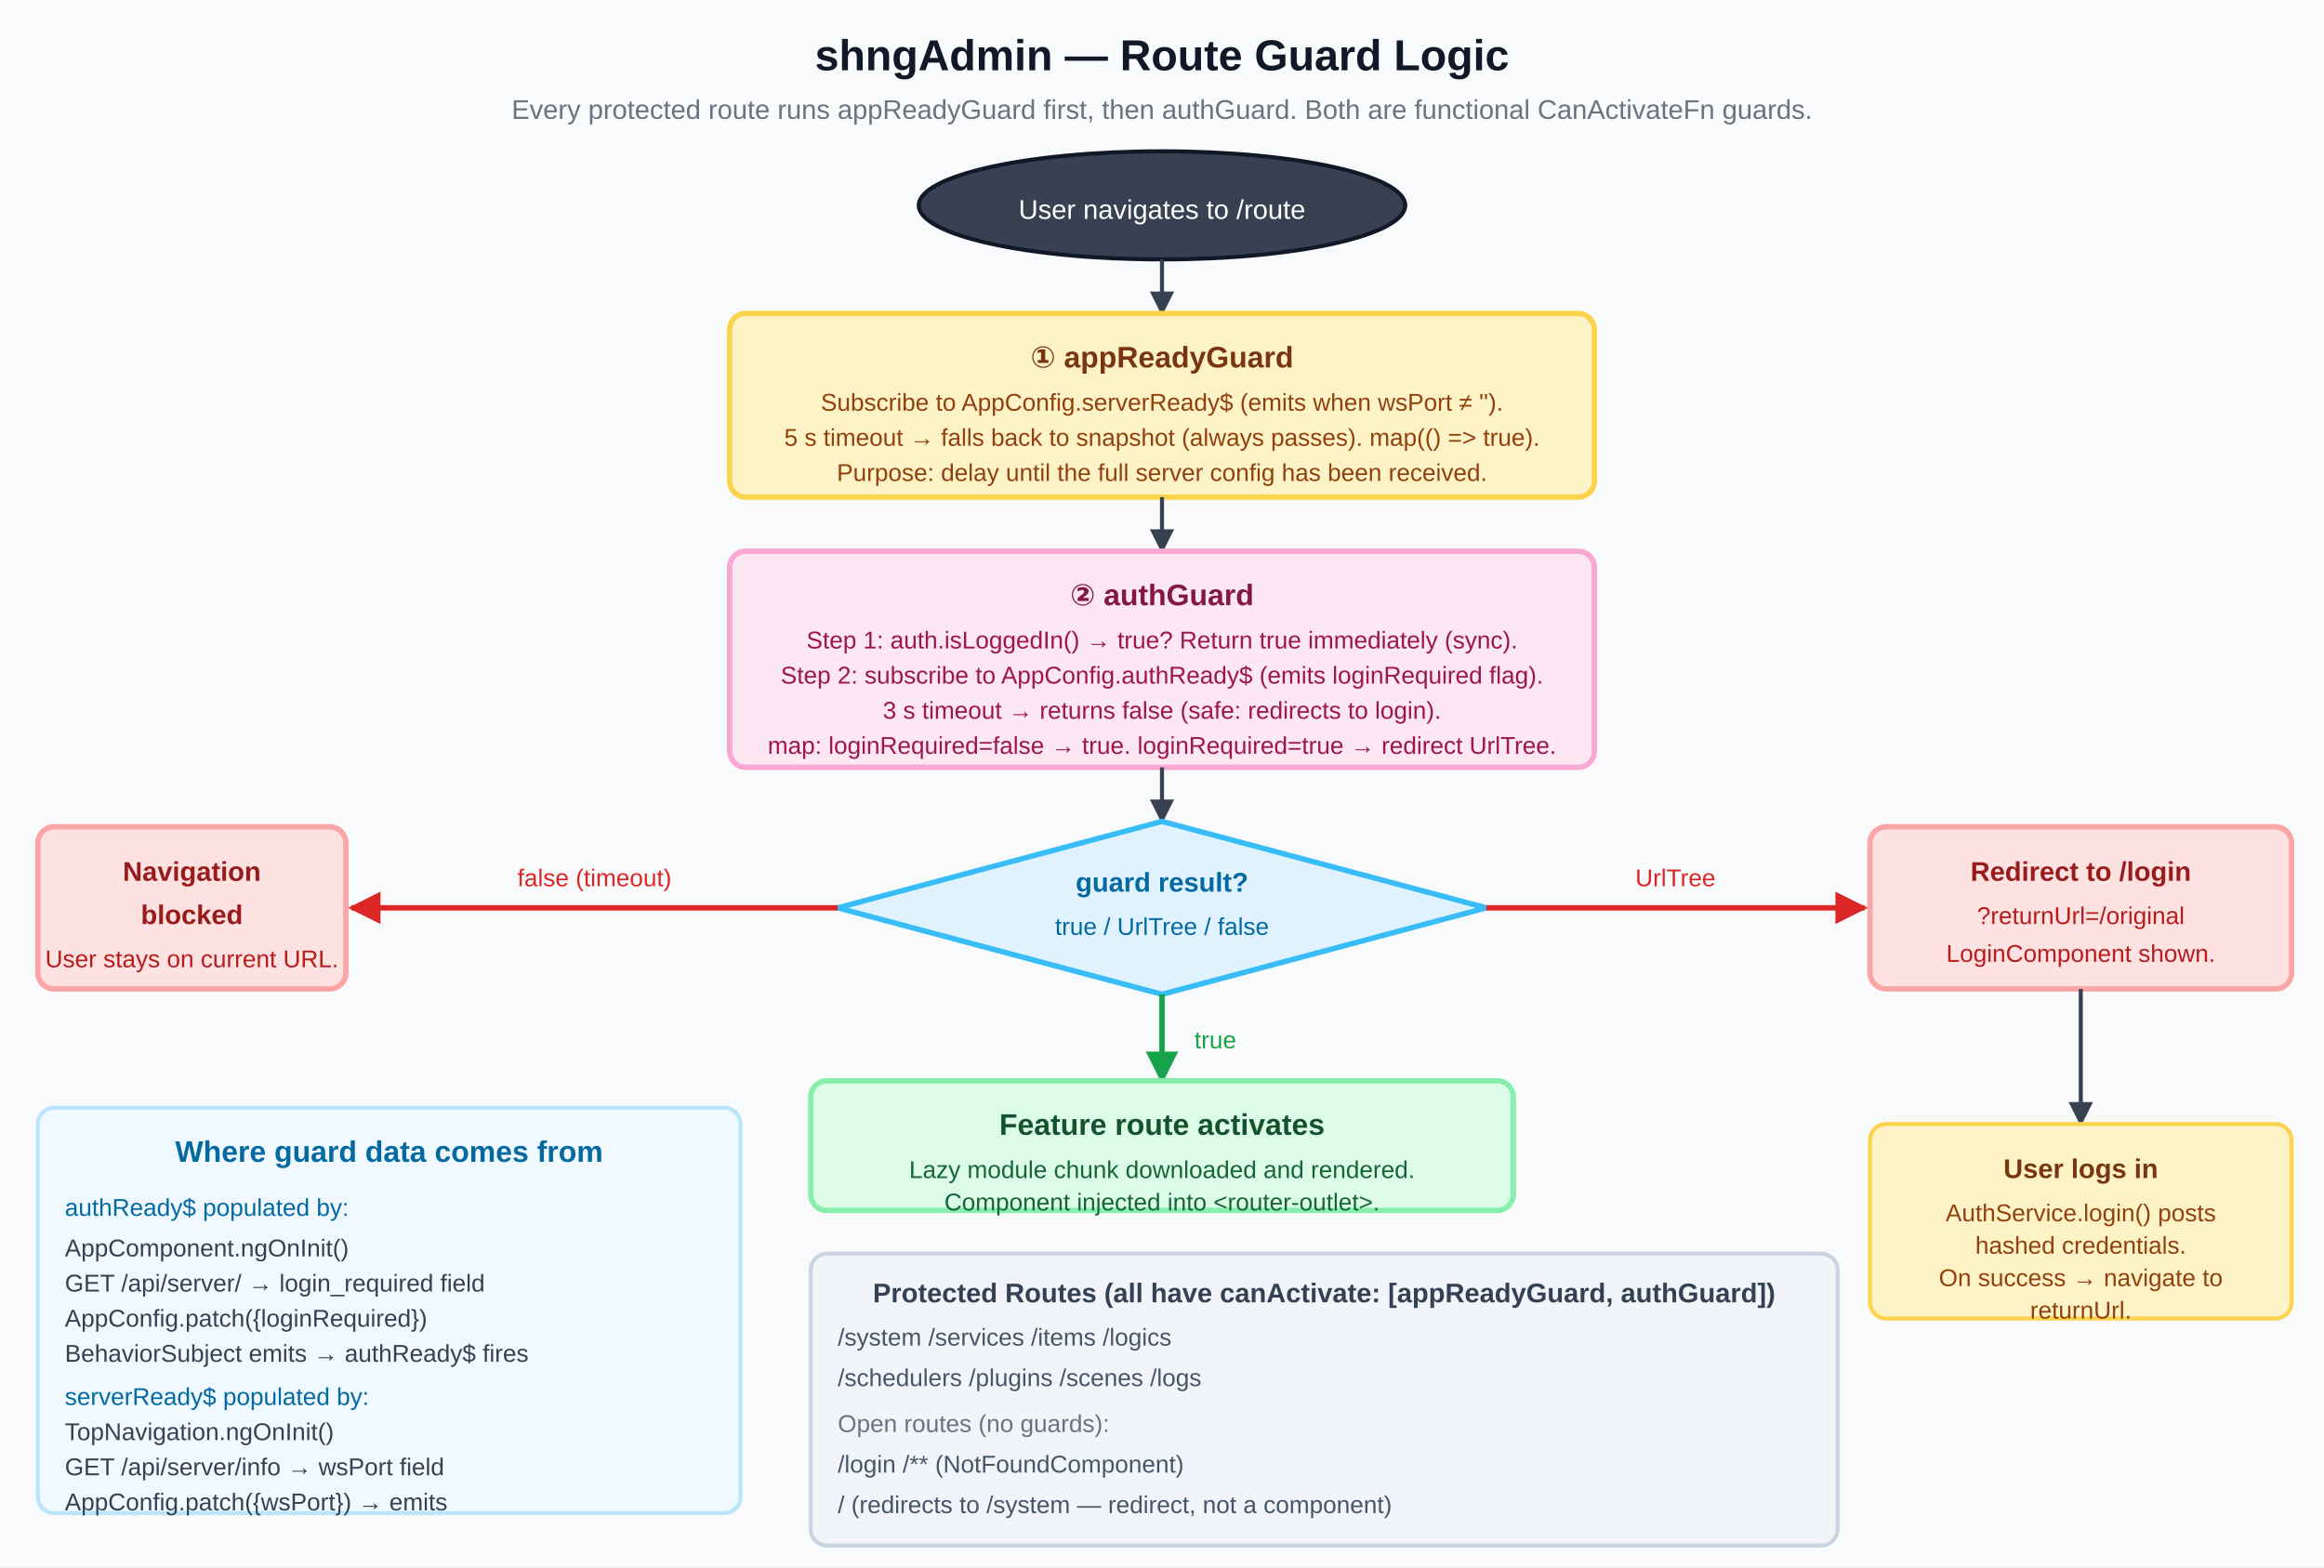
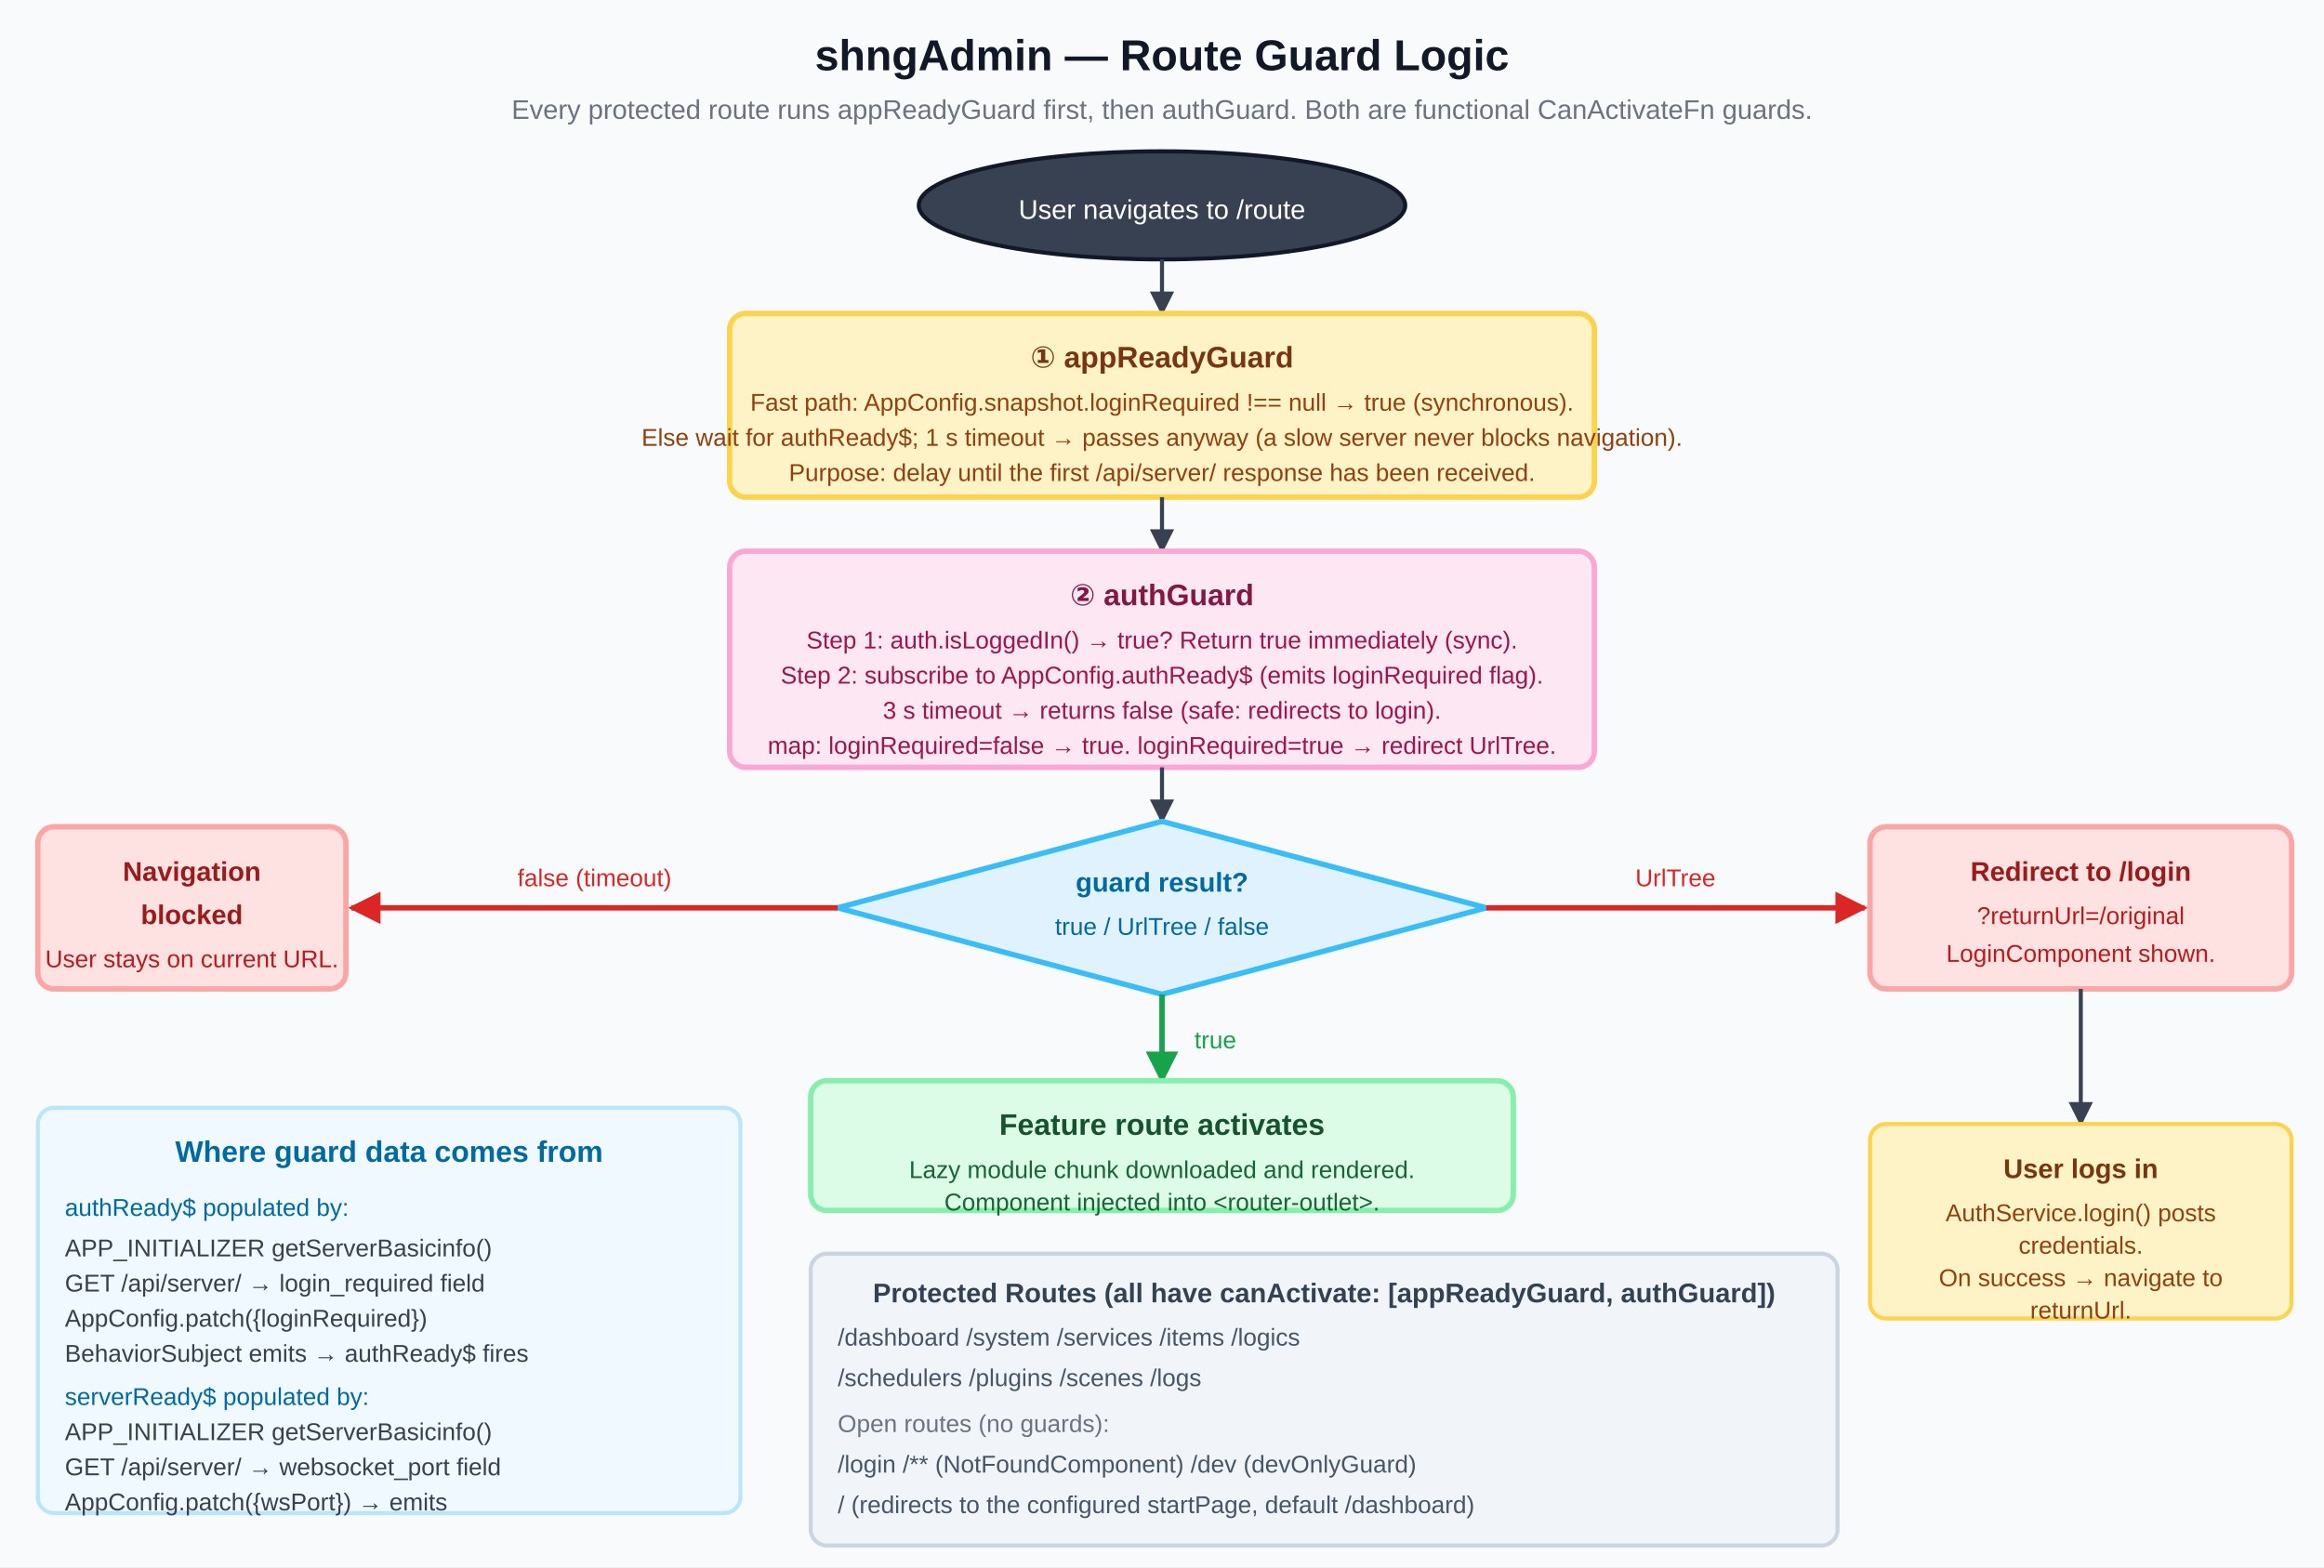
<svg xmlns="http://www.w3.org/2000/svg" viewBox="0 0 860 580" font-family="'Segoe UI',Arial,sans-serif">
  <defs>
    <marker id="a" viewBox="0 0 10 10" refX="9" refY="5" markerWidth="6" markerHeight="6" orient="auto">
      <path d="M0,0 L10,5 L0,10 z" fill="#374151" />
    </marker>
    <marker id="ag" viewBox="0 0 10 10" refX="9" refY="5" markerWidth="6" markerHeight="6" orient="auto">
      <path d="M0,0 L10,5 L0,10 z" fill="#16A34A" />
    </marker>
    <marker id="ar" viewBox="0 0 10 10" refX="9" refY="5" markerWidth="6" markerHeight="6" orient="auto">
      <path d="M0,0 L10,5 L0,10 z" fill="#DC2626" />
    </marker>
    <marker id="ab" viewBox="0 0 10 10" refX="9" refY="5" markerWidth="6" markerHeight="6" orient="auto">
      <path d="M0,0 L10,5 L0,10 z" fill="#2563EB" />
    </marker>
  </defs>
  <rect width="860" height="580" fill="#F9FAFB" />
  <text x="430" y="26" text-anchor="middle" font-size="16" font-weight="bold" fill="#111827">shngAdmin — Route Guard Logic</text>
  <text x="430" y="44" text-anchor="middle" font-size="10" fill="#6B7280">Every protected route runs appReadyGuard first, then authGuard.  Both are functional CanActivateFn guards.</text>
  <ellipse cx="430" cy="76" rx="90" ry="20" fill="#374151" stroke="#111827" stroke-width="1.5" />
  <text x="430" y="81" text-anchor="middle" font-size="10" fill="#fff">User navigates to /route</text>
  <line x1="430" y1="96" x2="430" y2="116" stroke="#374151" stroke-width="1.5" marker-end="url(#a)" />
  <rect x="270" y="116" width="320" height="68" rx="6" fill="#FEF3C7" stroke="#FCD34D" stroke-width="2" />
  <text x="430" y="136" text-anchor="middle" font-size="11" font-weight="bold" fill="#78350F">① appReadyGuard</text>
-   <text x="430" y="152" text-anchor="middle" font-size="9" fill="#92400E">Subscribe to AppConfig.serverReady$ (emits when wsPort ≠ '').</text>
-   <text x="430" y="165" text-anchor="middle" font-size="9" fill="#92400E">5 s timeout → falls back to snapshot (always passes). map(() =&gt; true).</text>
-   <text x="430" y="178" text-anchor="middle" font-size="9" fill="#92400E">Purpose: delay until the full server config has been received.</text>
+   <text x="430" y="152" text-anchor="middle" font-size="9" fill="#92400E">Fast path: AppConfig.snapshot.loginRequired !== null → true (synchronous).</text>
+   <text x="430" y="165" text-anchor="middle" font-size="9" fill="#92400E">Else wait for authReady$; 1 s timeout → passes anyway (a slow server never blocks navigation).</text>
+   <text x="430" y="178" text-anchor="middle" font-size="9" fill="#92400E">Purpose: delay until the first /api/server/ response has been received.</text>
  <line x1="430" y1="184" x2="430" y2="204" stroke="#374151" stroke-width="1.5" marker-end="url(#a)" />
  <rect x="270" y="204" width="320" height="80" rx="6" fill="#FCE7F3" stroke="#F9A8D4" stroke-width="2" />
  <text x="430" y="224" text-anchor="middle" font-size="11" font-weight="bold" fill="#831843">② authGuard</text>
  <text x="430" y="240" text-anchor="middle" font-size="9" fill="#9D174D">Step 1: auth.isLoggedIn() → true?  Return true immediately (sync).</text>
  <text x="430" y="253" text-anchor="middle" font-size="9" fill="#9D174D">Step 2: subscribe to AppConfig.authReady$ (emits loginRequired flag).</text>
  <text x="430" y="266" text-anchor="middle" font-size="9" fill="#9D174D">3 s timeout → returns false (safe: redirects to login).</text>
  <text x="430" y="279" text-anchor="middle" font-size="9" fill="#9D174D">map: loginRequired=false → true.  loginRequired=true → redirect UrlTree.</text>
  <line x1="430" y1="284" x2="430" y2="304" stroke="#374151" stroke-width="1.5" marker-end="url(#a)" />
  <polygon points="430,304 550,336 430,368 310,336" fill="#E0F2FE" stroke="#38BDF8" stroke-width="2" />
  <text x="430" y="330" text-anchor="middle" font-size="10" font-weight="bold" fill="#0369A1">guard result?</text>
  <text x="430" y="346" text-anchor="middle" font-size="9" fill="#0369A1">true / UrlTree / false</text>
  <line x1="430" y1="368" x2="430" y2="400" stroke="#16A34A" stroke-width="2" marker-end="url(#ag)" />
  <text x="442" y="388" font-size="9" fill="#16A34A">true</text>
  <rect x="300" y="400" width="260" height="48" rx="6" fill="#DCFCE7" stroke="#86EFAC" stroke-width="2" />
  <text x="430" y="420" text-anchor="middle" font-size="11" font-weight="bold" fill="#14532D">Feature route activates</text>
  <text x="430" y="436" text-anchor="middle" font-size="9" fill="#166534">Lazy module chunk downloaded and rendered.</text>
  <text x="430" y="448" text-anchor="middle" font-size="9" fill="#166534">Component injected into &lt;router-outlet&gt;.</text>
  <line x1="550" y1="336" x2="690" y2="336" stroke="#DC2626" stroke-width="2" marker-end="url(#ar)" />
  <text x="620" y="328" text-anchor="middle" font-size="9" fill="#DC2626">UrlTree</text>
  <rect x="692" y="306" width="156" height="60" rx="6" fill="#FEE2E2" stroke="#FCA5A5" stroke-width="2" />
  <text x="770" y="326" text-anchor="middle" font-size="10" font-weight="bold" fill="#991B1B">Redirect to /login</text>
  <text x="770" y="342" text-anchor="middle" font-size="9" fill="#B91C1C">?returnUrl=/original</text>
  <text x="770" y="356" text-anchor="middle" font-size="9" fill="#B91C1C">LoginComponent shown.</text>
  <line x1="310" y1="336" x2="130" y2="336" stroke="#DC2626" stroke-width="2" marker-end="url(#ar)" />
  <text x="220" y="328" text-anchor="middle" font-size="9" fill="#DC2626">false (timeout)</text>
  <rect x="14" y="306" width="114" height="60" rx="6" fill="#FEE2E2" stroke="#FCA5A5" stroke-width="2" />
  <text x="71" y="326" text-anchor="middle" font-size="10" font-weight="bold" fill="#991B1B">Navigation</text>
  <text x="71" y="342" text-anchor="middle" font-size="10" font-weight="bold" fill="#991B1B">blocked</text>
  <text x="71" y="358" text-anchor="middle" font-size="9" fill="#B91C1C">User stays on current URL.</text>
  <line x1="770" y1="366" x2="770" y2="416" stroke="#374151" stroke-width="1.5" marker-end="url(#a)" />
  <rect x="692" y="416" width="156" height="72" rx="6" fill="#FEF3C7" stroke="#FCD34D" stroke-width="1.5" />
  <text x="770" y="436" text-anchor="middle" font-size="10" font-weight="bold" fill="#78350F">User logs in</text>
  <text x="770" y="452" text-anchor="middle" font-size="9" fill="#92400E">AuthService.login() posts</text>
-   <text x="770" y="464" text-anchor="middle" font-size="9" fill="#92400E">hashed credentials.</text>
+   <text x="770" y="464" text-anchor="middle" font-size="9" fill="#92400E">credentials.</text>
  <text x="770" y="476" text-anchor="middle" font-size="9" fill="#92400E">On success → navigate to</text>
  <text x="770" y="488" text-anchor="middle" font-size="9" fill="#92400E">returnUrl.</text>
  <rect x="14" y="410" width="260" height="150" rx="6" fill="#F0F9FF" stroke="#BAE6FD" stroke-width="1.5" />
  <text x="144" y="430" text-anchor="middle" font-size="11" font-weight="bold" fill="#0369A1">Where guard data comes from</text>
  <text x="24" y="450" font-size="9" fill="#0369A1">authReady$ populated by:</text>
-   <text x="24" y="465" font-size="9" fill="#374151">  AppComponent.ngOnInit()</text>
+   <text x="24" y="465" font-size="9" fill="#374151">  APP_INITIALIZER getServerBasicinfo()</text>
  <text x="24" y="478" font-size="9" fill="#374151">    GET /api/server/  →  login_required field</text>
  <text x="24" y="491" font-size="9" fill="#374151">    AppConfig.patch({loginRequired})</text>
  <text x="24" y="504" font-size="9" fill="#374151">    BehaviorSubject emits → authReady$ fires</text>
  <text x="24" y="520" font-size="9" fill="#0369A1">serverReady$ populated by:</text>
-   <text x="24" y="533" font-size="9" fill="#374151">  TopNavigation.ngOnInit()</text>
-   <text x="24" y="546" font-size="9" fill="#374151">    GET /api/server/info  →  wsPort field</text>
+   <text x="24" y="533" font-size="9" fill="#374151">  APP_INITIALIZER getServerBasicinfo()</text>
+   <text x="24" y="546" font-size="9" fill="#374151">    GET /api/server/  →  websocket_port field</text>
  <text x="24" y="559" font-size="9" fill="#374151">    AppConfig.patch({wsPort})  →  emits</text>
  <rect x="300" y="464" width="380" height="108" rx="6" fill="#F1F5F9" stroke="#CBD5E1" stroke-width="1.5" />
  <text x="490" y="482" text-anchor="middle" font-size="10" font-weight="bold" fill="#334155">Protected Routes (all have canActivate: [appReadyGuard, authGuard])</text>
-   <text x="310" y="498" font-size="9" fill="#475569">/system    /services   /items     /logics</text>
-   <text x="310" y="513" font-size="9" fill="#475569">/schedulers  /plugins   /scenes    /logs</text>
+   <text x="310" y="498" font-size="9" fill="#475569">/dashboard  /system  /services  /items  /logics</text>
+   <text x="310" y="513" font-size="9" fill="#475569">/schedulers  /plugins  /scenes  /logs</text>
  <text x="310" y="530" font-size="9" fill="#6B7280">Open routes (no guards):</text>
-   <text x="310" y="545" font-size="9" fill="#475569">/login   /**  (NotFoundComponent)</text>
-   <text x="310" y="560" font-size="9" fill="#475569">/  (redirects to /system — redirect, not a component)</text>
+   <text x="310" y="545" font-size="9" fill="#475569">/login   /**  (NotFoundComponent)   /dev (devOnlyGuard)</text>
+   <text x="310" y="560" font-size="9" fill="#475569">/  (redirects to the configured startPage, default /dashboard)</text>
</svg>
